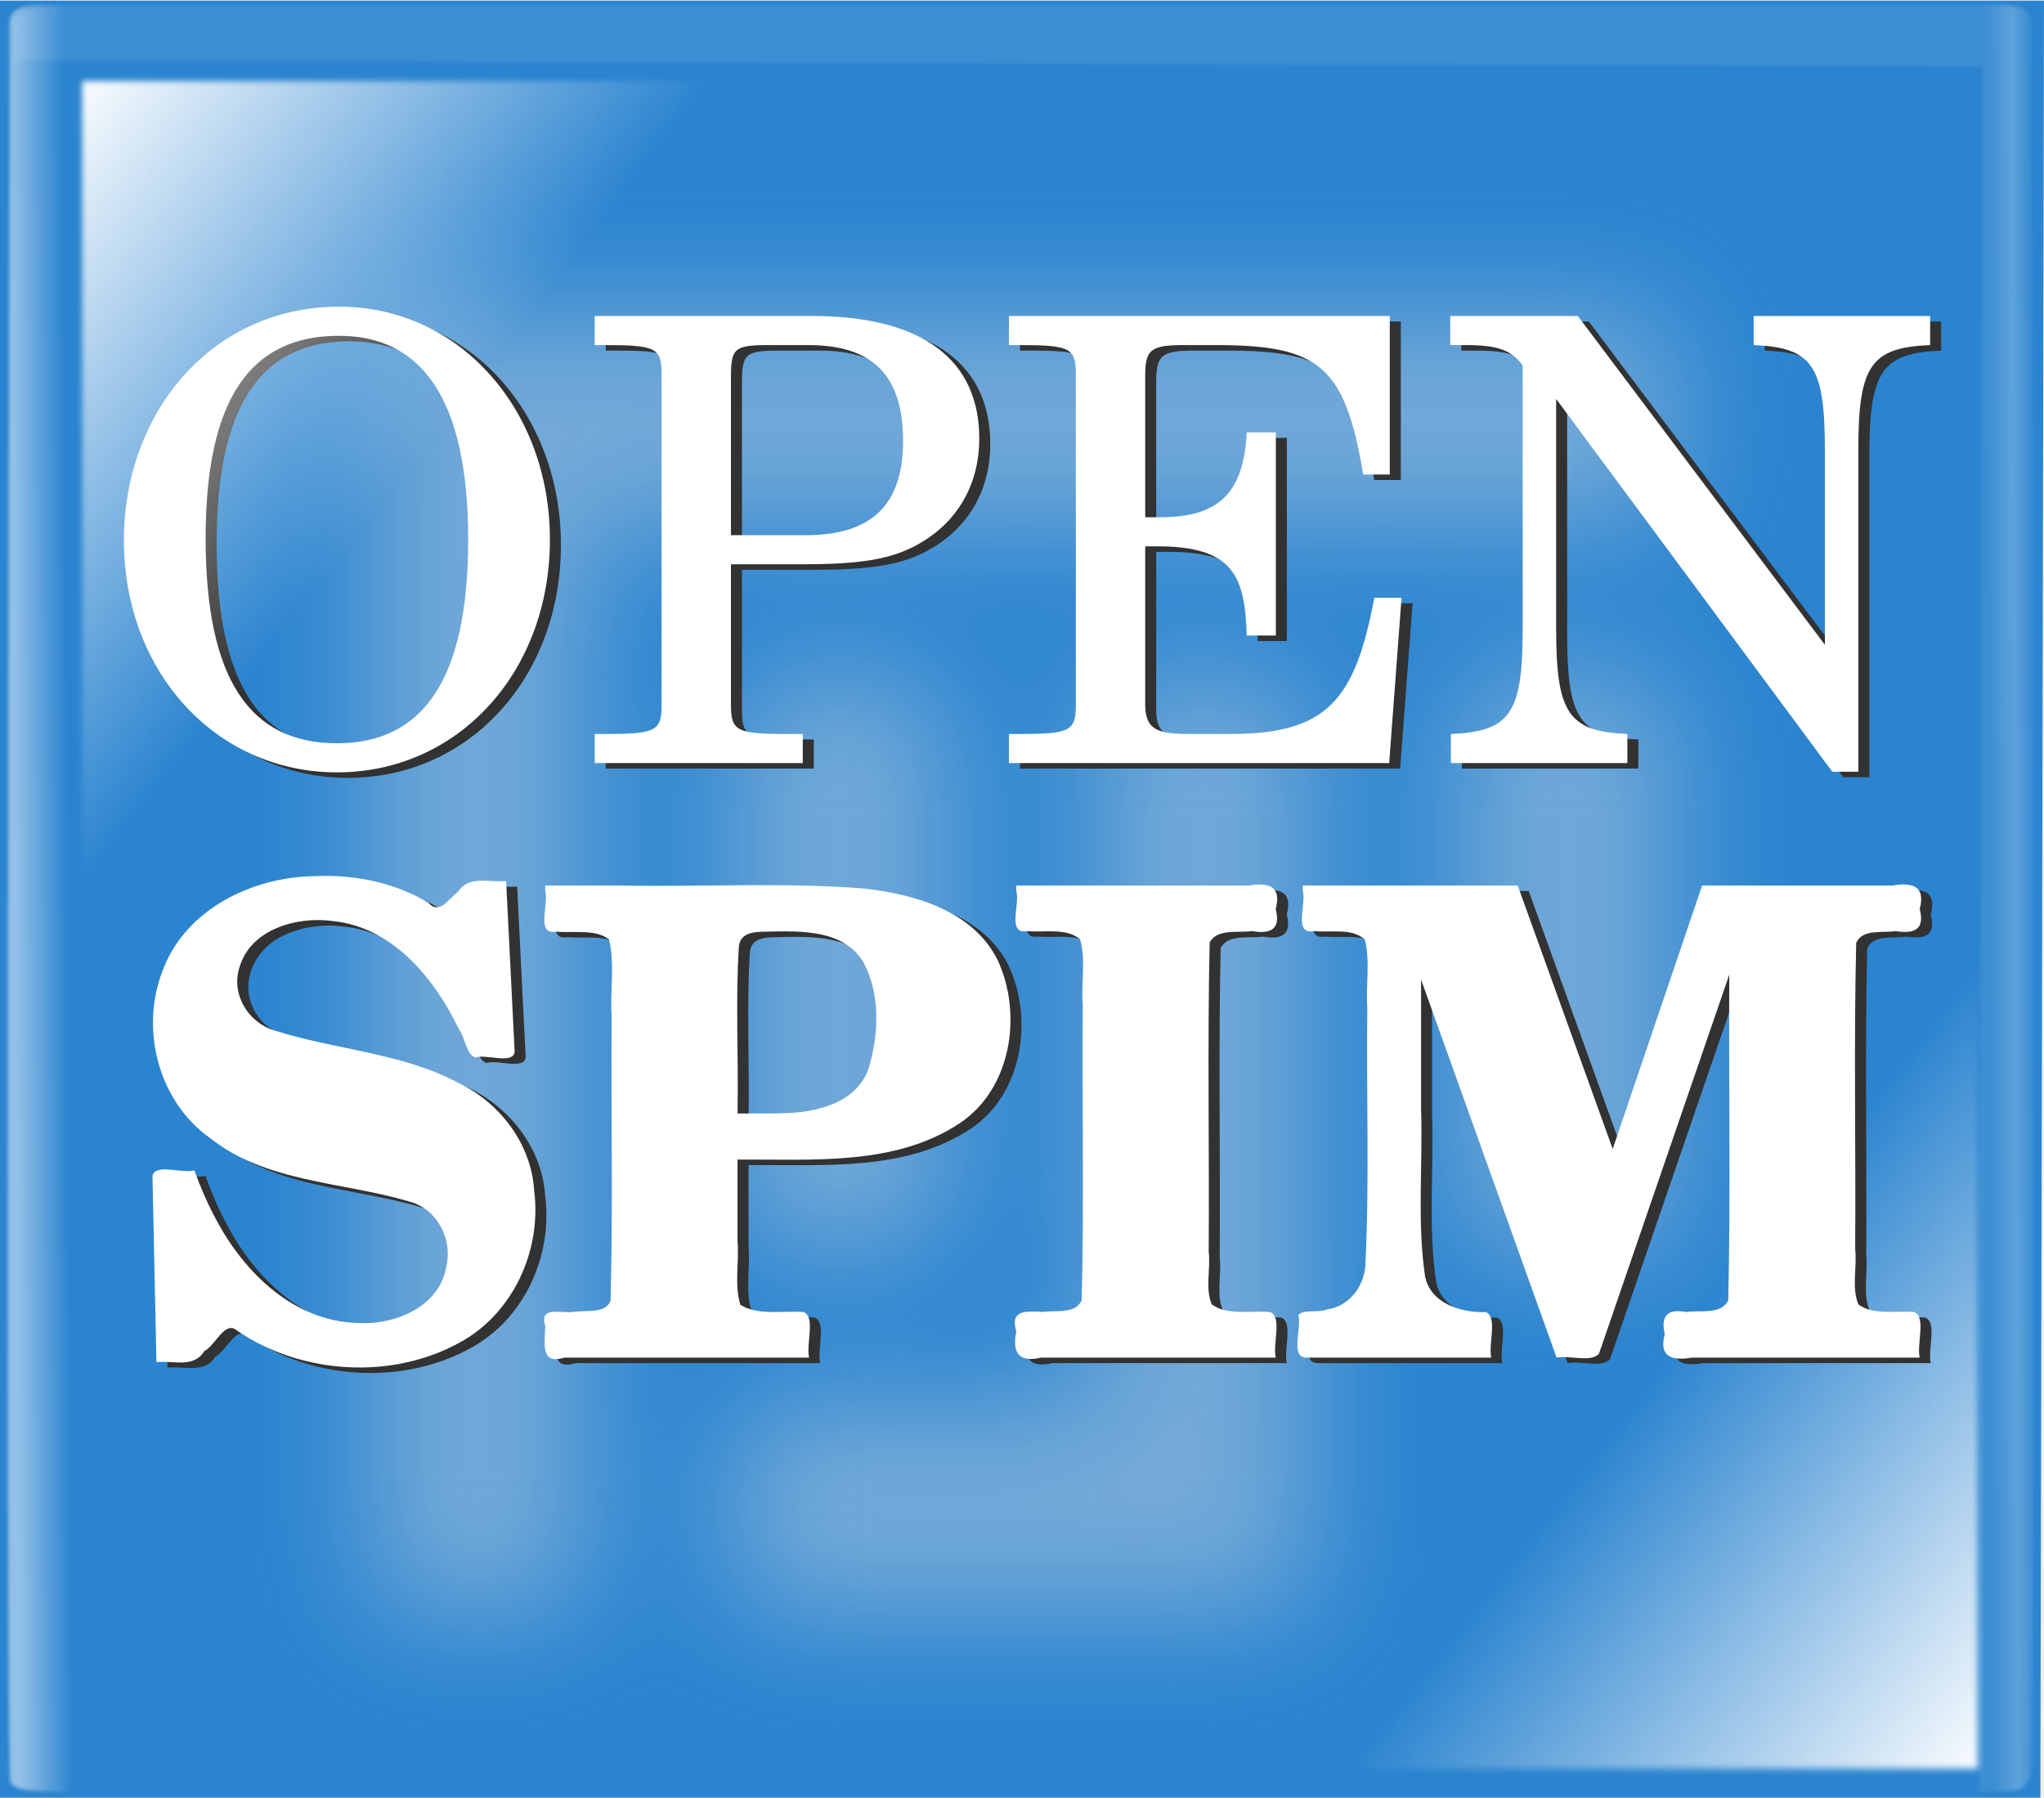
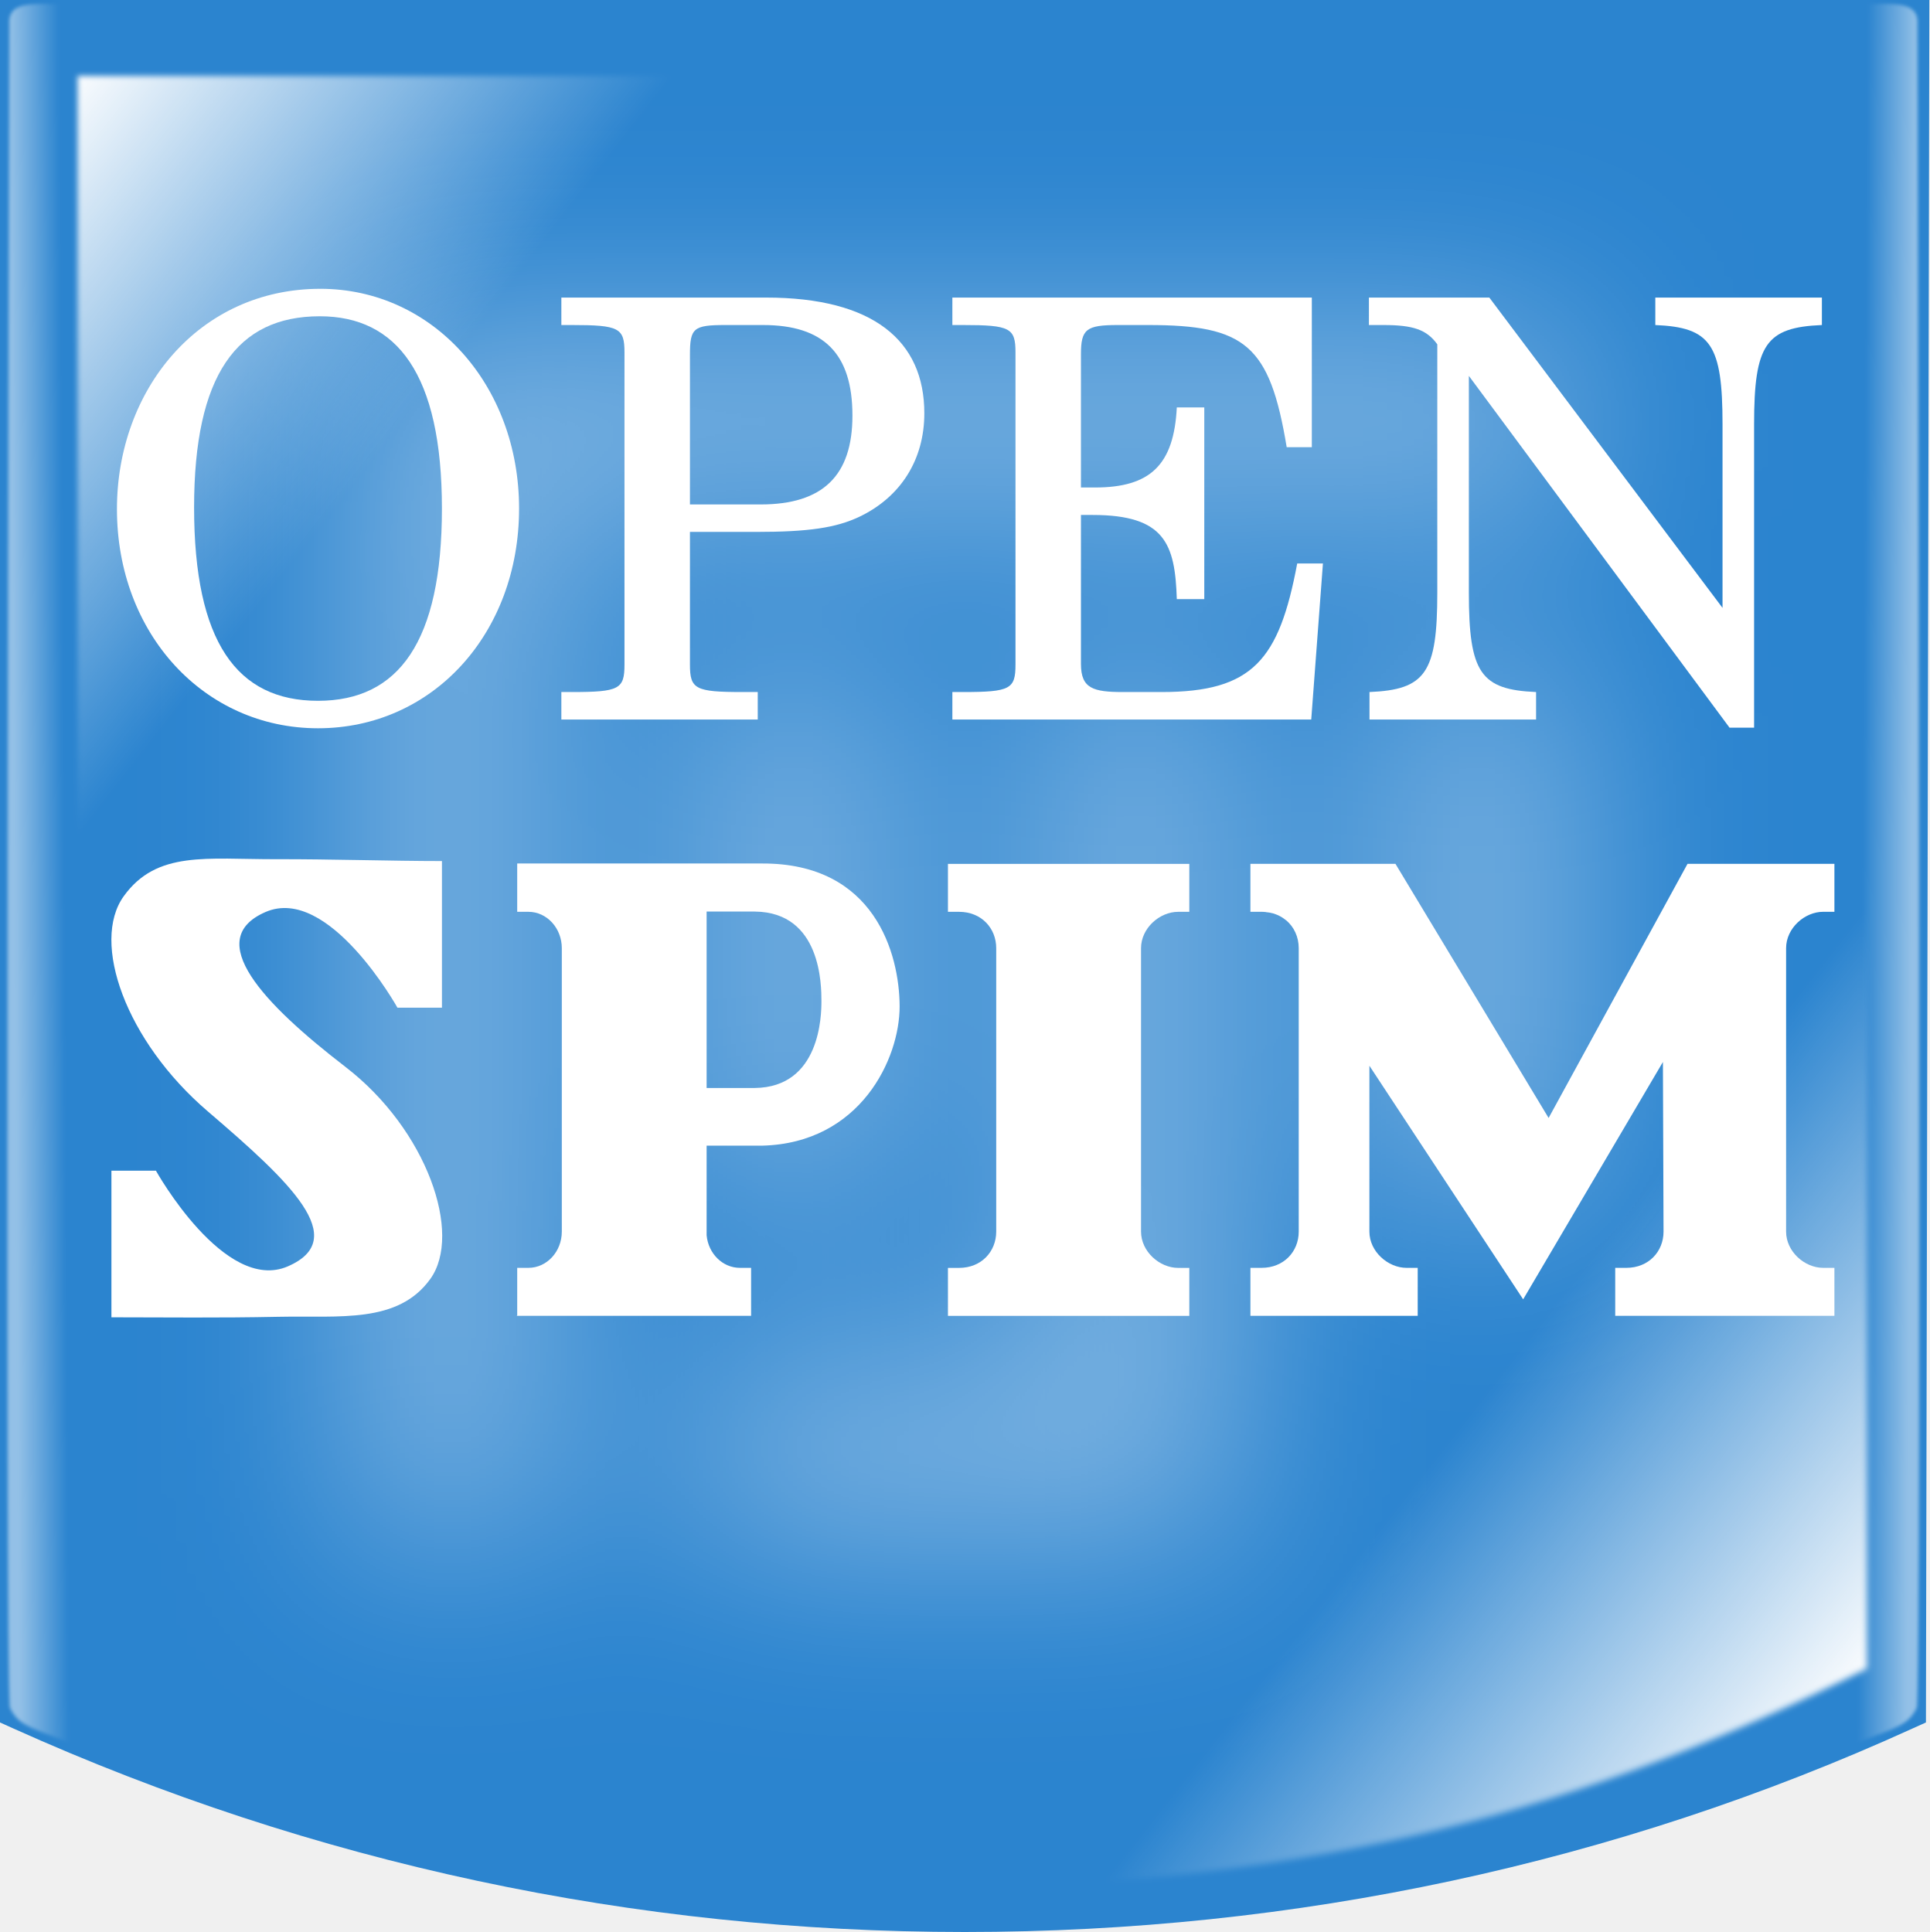
- <svg xmlns="http://www.w3.org/2000/svg" xmlns:xlink="http://www.w3.org/1999/xlink" version="1.0" width="742.323" height="652.828" id="svg1906">
+ <svg xmlns="http://www.w3.org/2000/svg" xmlns:xlink="http://www.w3.org/1999/xlink" version="1.0" width="742.323" height="743.464" id="svg1906">
  <defs id="defs1908">
-     <linearGradient id="linearGradient3796">
-       <stop id="stop3798" offset="0" style="stop-color:#ffffff;stop-opacity:0.085;" />
-       <stop style="stop-color:#ffffff;stop-opacity:0.247;" offset="0.5" id="stop3802" />
-       <stop id="stop3800" offset="1" style="stop-color:#ffffff;stop-opacity:0;" />
-     </linearGradient>
    <linearGradient id="linearGradient5821">
      <stop style="stop-color:#ffffff;stop-opacity:1;" offset="0" id="stop5823" />
      <stop style="stop-color:#ffffff;stop-opacity:0;" offset="1" id="stop5825" />
    </linearGradient>
+     <filter id="filter5254" x="-0.195" width="1.391" y="-0.195" height="1.391" color-interpolation-filters="sRGB">
+       <feGaussianBlur stdDeviation="15.319" id="feGaussianBlur5256" />
+     </filter>
    <linearGradient xlink:href="#linearGradient11531" id="linearGradient5727" gradientUnits="userSpaceOnUse" gradientTransform="matrix(0.2,0,0,0.2,91.58114,-74.1551)" x1="137.285" y1="451.623" x2="155.165" y2="451.623" />
    <linearGradient id="linearGradient11531">
      <stop style="stop-color:#ffffff;stop-opacity:0.492;" offset="0" id="stop11533" />
      <stop style="stop-color:#ffffff;stop-opacity:0;" offset="1" id="stop11535" />
    </linearGradient>
-     <linearGradient xlink:href="#linearGradient5821" id="linearGradient5827" x1="79.653" y1="86.69" x2="225.924" y2="201.101" gradientUnits="userSpaceOnUse" gradientTransform="translate(-65.72221,-44.93415)" />
-     <linearGradient xlink:href="#linearGradient11531" id="linearGradient5829" gradientUnits="userSpaceOnUse" gradientTransform="matrix(2.634917,0,0,1.995707,-327.0371,-776.968)" x1="125.801" y1="452.469" x2="133.012" y2="452.437" />
+     <linearGradient xlink:href="#linearGradient5821" id="linearGradient5827" x1="79.653" y1="86.69" x2="225.924" y2="201.101" gradientUnits="userSpaceOnUse" gradientTransform="translate(-65.72221,-45.17171)" />
+     <linearGradient xlink:href="#linearGradient11531" id="linearGradient5829" gradientUnits="userSpaceOnUse" gradientTransform="matrix(2.634917,0,0,1.995707,-327.0371,-777.2056)" x1="125.801" y1="452.469" x2="133.012" y2="452.437" />
    <linearGradient xlink:href="#linearGradient5821" id="linearGradient5833" gradientUnits="userSpaceOnUse" gradientTransform="translate(-813.9065,-716.468)" x1="79.653" y1="86.69" x2="225.924" y2="201.101" />
-     <linearGradient xlink:href="#linearGradient3796" id="linearGradient5838" gradientUnits="userSpaceOnUse" gradientTransform="matrix(-2.634917,0,0,1.995707,1068.329,-776.968)" x1="131.35" y1="451.42" x2="124.643" y2="451.4" />
-     <filter id="filter5867" color-interpolation-filters="sRGB">
+     <linearGradient xlink:href="#linearGradient11531" id="linearGradient5838" gradientUnits="userSpaceOnUse" gradientTransform="matrix(-2.634917,0,0,1.995707,1068.329,-777.2056)" x1="125.801" y1="452.469" x2="133.012" y2="452.437" />
+     <filter id="filter5867">
      <feGaussianBlur stdDeviation="1.048" id="feGaussianBlur5869" />
    </filter>
-     <filter id="filter5875" color-interpolation-filters="sRGB">
+     <filter id="filter5875">
      <feGaussianBlur stdDeviation="1.222" id="feGaussianBlur5877" />
    </filter>
-     <filter id="filter5887" color-interpolation-filters="sRGB">
+     <filter id="filter5887">
      <feGaussianBlur stdDeviation="0.699" id="feGaussianBlur5889" />
    </filter>
-     <filter id="filter5895" color-interpolation-filters="sRGB">
+     <filter id="filter5895">
      <feGaussianBlur stdDeviation="0.699" id="feGaussianBlur5897" />
    </filter>
-     <filter id="filter3895" x="-0.12" width="1.24" y="-0.12" height="1.24" color-interpolation-filters="sRGB">
-       <feGaussianBlur stdDeviation="9.411" id="feGaussianBlur3897" />
-     </filter>
  </defs>
-   <g transform="matrix(2.887824,0,0,2.887824,-67.59602,-68.1289)" style="font-size:40px;font-style:normal;font-weight:normal;fill:#ffffff;fill-opacity:1;stroke:none;font-family:Bitstream Vera Sans" id="flowRoot4516">
+   <g transform="matrix(2.887824,0,0,2.887824,-67.59602,-68.36646)" style="font-size:40px;font-style:normal;font-weight:normal;fill:#ffffff;fill-opacity:1;stroke:none;font-family:Bitstream Vera Sans" id="flowRoot4516">
    <path d="m 46.992,138.995 0,-12.445 4.465,0 c 0.68,3.938 2.285,6.879 4.816,8.824 2.531,1.945 6.035,2.918 10.512,2.918 3.633,1e-5 6.398,-0.691 8.297,-2.074 1.898,-1.383 2.848,-3.41 2.848,-6.082 -3.6e-5,-2.109 -0.645,-3.75 -1.934,-4.922 -1.289,-1.172 -3.949,-2.262 -7.98,-3.27 l -7.875,-1.934 c -5.133,-1.312 -8.742,-3.129 -10.828,-5.449 -2.086,-2.344 -3.129,-5.672 -3.129,-9.984 -5e-6,-5.203 1.723,-9.246 5.168,-12.129 3.469,-2.906 8.32,-4.359 14.555,-4.359 3.07,5.4e-5 6.258,0.258 9.562,0.773 3.328,0.516 6.773,1.289 10.336,2.32 l 0,11.602 -4.465,0 C 80.66,99.175 79.172,96.538 76.875,94.874 c -2.297,-1.687 -5.566,-2.531 -9.809,-2.531 -3.469,4.9e-5 -6.094,0.609 -7.875,1.828 -1.758,1.195 -2.637,2.988 -2.637,5.379 -1.5e-5,2.18 0.609,3.844 1.828,4.992 1.219,1.125 4.207,2.297 8.965,3.516 l 7.875,1.934 c 4.875,1.219 8.402,3.117 10.582,5.695 2.203,2.578 3.305,6.129 3.305,10.652 -4.8e-5,5.297 -1.828,9.328 -5.484,12.094 -3.656,2.742 -9.035,4.113 -16.137,4.113 -3.422,0 -6.82,-0.293 -10.195,-0.879 -3.375,-0.586 -6.809,-1.477 -10.301,-2.672" style="font-size:72px;font-variant:normal;font-weight:bold;font-stretch:normal;fill:#ffffff;fill-opacity:1;font-family:Serif;-inkscape-font-specification:Serif Bold" id="path4525" />
    <path d="m 96.844,141.526 0,-4.254 6.715,0 0,-43.98 -6.715,0 0,-4.254 29.883,0 c 5.836,5.3e-5 10.477,1.395 13.922,4.184 3.445,2.766 5.168,6.481 5.168,11.145 -6e-5,4.688 -1.734,8.438 -5.203,11.25 -3.445,2.789 -8.074,4.184 -13.887,4.184 l -9.633,0 0,17.473 8.473,0 0,4.254 -28.723,0 m 20.25,-25.98 3.938,0 c 3.047,3e-5 5.473,-1.008 7.277,-3.023 1.828,-2.039 2.742,-4.758 2.742,-8.156 -4e-5,-3.375 -0.902,-6.059 -2.707,-8.051 -1.805,-2.016 -4.242,-3.023 -7.312,-3.023 l -3.938,0 0,22.254" style="font-size:72px;font-variant:normal;font-weight:bold;font-stretch:normal;fill:#ffffff;fill-opacity:1;font-family:Serif;-inkscape-font-specification:Serif Bold" id="path4527" />
    <path d="m 150.984,141.526 0,-4.254 6.715,0 0,-43.98 -6.715,0 0,-4.254 27,0 0,4.254 -6.75,0 0,43.98 6.75,0 0,4.254 -27,0" style="font-size:72px;font-variant:normal;font-weight:bold;font-stretch:normal;fill:#ffffff;fill-opacity:1;font-family:Serif;-inkscape-font-specification:Serif Bold" id="path4529" />
    <path d="m 184.383,141.526 0,-4.254 6.68,0 0,-43.98 -6.68,0 0,-4.254 21.656,0 14.977,33.68 15.047,-33.68 21.621,0 0,4.254 -6.715,0 0,43.98 6.715,0 0,4.254 -27,0 0,-4.254 6.68,0 0,-40.043 -16.277,36.598 -8.895,0 -16.207,-36.598 0,40.043 6.68,0 0,4.254 -18.281,0" style="font-size:72px;font-variant:normal;font-weight:bold;font-stretch:normal;fill:#ffffff;fill-opacity:1;font-family:Serif;-inkscape-font-specification:Serif Bold" id="path4531" />
  </g>
-   <path id="path52" style="fill:#2b84cf;fill-opacity:1;fill-rule:evenodd;stroke:none" d="M 738.388,0.238 0,0.238 0,652.828 l 741.011,0 1.312,-652.591 -3.935,0" />
-   <path id="path5236" d="m 189.359,775.466 0,188.211 26.887,0 0,-161.324 161.324,0 0,-26.887 -161.324,0 -26.887,0 z m 53.775,53.775 0,80.662 26.887,0 0,-80.662 -26.887,0 z m 53.775,0 0,107.549 -53.775,0 0,26.887 53.775,0 26.887,0 0,-134.437 -26.887,0 z m 53.775,0 0,80.662 26.887,0 0,-80.662 -26.887,0 z" style="fill:#e3e3e3;fill-opacity:0.393;fill-rule:nonzero;stroke:#ffffff;stroke-width:1.062;stroke-linecap:butt;stroke-linejoin:miter;stroke-miterlimit:4;stroke-opacity:1;stroke-dasharray:none;stroke-dashoffset:0;marker:none;visibility:visible;display:inline;overflow:visible;filter:url(#filter3895);enable-background:accumulate" transform="matrix(2.450096,0,0,2.450096,-323.3538,-1780.829)" />
-   <g id="g3814" style="font-size:144px;font-style:normal;font-variant:normal;font-weight:bold;font-stretch:normal;text-align:center;line-height:125%;letter-spacing:0px;word-spacing:0px;text-anchor:middle;fill:#323232;fill-opacity:1;stroke:none;font-family:Bitstream Charter;-inkscape-font-specification:Bitstream Charter Bold" transform="matrix(1.561703,0,0,1.561703,-205.5076,61.62507)">
-     <path id="path3816" style="font-weight:normal;writing-mode:lr-tb;fill:#323232;fill-opacity:1;font-family:TeXGyreSchola;-inkscape-font-specification:TeXGyreSchola" d="m 262.036,87.28 c 0,-30.528 -21.312,-54.144 -48.96,-54.144 -29.952,0 -50.112,24.912 -50.112,54.288 0,30.672 21.456,54 49.536,54 28.224,0 49.536,-23.328 49.536,-54.144 m -19.008,0 c 0,32.832 -10.656,47.376 -30.528,47.376 -20.016,0 -30.528,-14.544 -30.528,-47.664 0,-32.544 10.512,-47.088 30.96,-47.088 19.008,0 30.096,14.256 30.096,47.376" />
-     <path id="path3818" style="font-weight:normal;writing-mode:lr-tb;fill:#323232;fill-opacity:1;font-family:TeXGyreSchola;-inkscape-font-specification:TeXGyreSchola" d="m 361.878,63.808 c 0,-17.856 -12.528,-28.512 -39.024,-28.512 l -50.4,0 0,6.768 2.592,0 c 11.664,0 12.96,0.72 12.96,6.768 l 0,76.896 c 0,6.048 -1.296,6.768 -12.96,6.768 l -2.592,0 0,6.768 48.384,0 0,-6.768 -3.744,0 c -11.664,0 -12.96,-0.72 -12.96,-6.768 l 0,-32.688 16.272,0 c 12.96,0 19.728,-1.008 25.488,-3.744 10.224,-4.896 15.984,-14.112 15.984,-25.488 m -17.712,0.576 c 0,14.832 -7.344,21.888 -22.608,21.888 l -17.424,0 0,-36.864 c 0,-6.624 0.864,-7.344 8.784,-7.344 l 9.216,0 c 14.976,0 22.032,7.056 22.032,22.32" />
-     <path id="path3820" style="font-weight:normal;writing-mode:lr-tb;fill:#323232;fill-opacity:1;font-family:TeXGyreSchola;-inkscape-font-specification:TeXGyreSchola" d="m 460.081,100.816 -6.336,0 c -4.464,23.76 -10.944,31.68 -33.408,31.68 l -9.504,0 c -7.344,0 -10.368,-0.864 -10.368,-6.912 l 0,-36.72 2.88,0 c 17.856,0 20.304,7.2 20.736,20.736 l 6.768,0 0,-47.232 -6.768,0 c -0.72,14.112 -6.48,19.728 -20.16,19.728 l -3.456,0 0,-32.832 c 0,-6.192 1.296,-7.2 9.072,-7.2 l 7.488,0 c 23.904,0 29.952,4.896 34.128,30.096 l 6.192,0 0,-36.864 -88.56,0 0,6.768 2.592,0 c 11.664,0 12.96,0.72 12.96,6.768 l 0,76.896 c 0,6.048 -1.296,6.768 -12.96,6.768 l -2.592,0 0,6.768 88.416,0 2.88,-38.448" />
-     <path id="path3822" style="font-weight:normal;writing-mode:lr-tb;fill:#323232;fill-opacity:1;font-family:TeXGyreSchola;-inkscape-font-specification:TeXGyreSchola" d="m 583.008,42.064 0,-6.768 -41.04,0 0,6.768 c 13.68,0.576 16.56,4.752 16.56,24.48 l 0,45.216 -57.456,-76.464 -29.664,0 0,6.768 3.6,0 c 7.344,0 10.656,1.152 13.248,4.752 l 0,61.2 c 0,19.728 -2.88,23.904 -16.704,24.48 l 0,6.768 41.04,0 0,-6.768 c -13.68,-0.576 -16.56,-4.752 -16.56,-24.48 l 0,-53.424 64.224,86.688 6.048,0 0,-74.736 c 0,-19.728 2.88,-23.904 16.704,-24.48" />
+   <path id="path52" style="fill:#2b84cf;fill-opacity:1;fill-rule:evenodd;stroke:none" d="M 738.388,0 0,0 l 0,662.831 5.246,2.361 c 115.414,51.936 238.697,78.272 365.915,78.272 127.218,0 250.501,-26.335 364.604,-78.272 l 5.246,-2.361 L 742.323,0 738.388,0" />
+   <path id="path5236" d="m 189.359,775.466 0,188.211 26.887,0 0,-161.324 161.324,0 0,-26.887 -161.324,0 -26.887,0 z m 53.775,53.775 0,80.662 26.887,0 0,-80.662 -26.887,0 z m 53.775,0 0,107.549 -53.775,0 0,26.887 53.775,0 26.887,0 0,-134.437 -26.887,0 z m 53.775,0 0,80.662 26.887,0 0,-80.662 -26.887,0 z" style="fill:#ffffff;fill-opacity:0.393;fill-rule:nonzero;stroke:#ffffff;stroke-width:1.062;stroke-linecap:butt;stroke-linejoin:miter;stroke-miterlimit:4;stroke-opacity:1;stroke-dasharray:none;stroke-dashoffset:0;marker:none;visibility:visible;display:inline;overflow:visible;filter:url(#filter5254);enable-background:accumulate" transform="matrix(2.450096,0,0,2.450096,-323.3538,-1771.066)" />
+   <g transform="matrix(1.561703,0,0,1.561703,-209.5076,59.3875)" style="font-size:144px;font-style:normal;font-variant:normal;font-weight:bold;font-stretch:normal;text-align:center;line-height:125%;letter-spacing:0px;word-spacing:0px;text-anchor:middle;fill:#ffffff;fill-opacity:1;stroke:none;font-family:Bitstream Charter;-inkscape-font-specification:Bitstream Charter Bold" id="flowRoot3010">
+     <path d="m 262.036,87.28 c 0,-30.528 -21.312,-54.144 -48.96,-54.144 -29.952,0 -50.112,24.912 -50.112,54.288 0,30.672 21.456,54 49.536,54 28.224,0 49.536,-23.328 49.536,-54.144 m -19.008,0 c 0,32.832 -10.656,47.376 -30.528,47.376 -20.016,0 -30.528,-14.544 -30.528,-47.664 0,-32.544 10.512,-47.088 30.96,-47.088 19.008,0 30.096,14.256 30.096,47.376" style="font-weight:normal;writing-mode:lr-tb;font-family:TeXGyreSchola;-inkscape-font-specification:TeXGyreSchola;fill:#ffffff;fill-opacity:1" id="path5900" />
+     <path d="m 361.878,63.808 c 0,-17.856 -12.528,-28.512 -39.024,-28.512 l -50.4,0 0,6.768 2.592,0 c 11.664,0 12.96,0.72 12.96,6.768 l 0,76.896 c 0,6.048 -1.296,6.768 -12.96,6.768 l -2.592,0 0,6.768 48.384,0 0,-6.768 -3.744,0 c -11.664,0 -12.96,-0.72 -12.96,-6.768 l 0,-32.688 16.272,0 c 12.96,0 19.728,-1.008 25.488,-3.744 10.224,-4.896 15.984,-14.112 15.984,-25.488 m -17.712,0.576 c 0,14.832 -7.344,21.888 -22.608,21.888 l -17.424,0 0,-36.864 c 0,-6.624 0.864,-7.344 8.784,-7.344 l 9.216,0 c 14.976,0 22.032,7.056 22.032,22.32" style="font-weight:normal;writing-mode:lr-tb;font-family:TeXGyreSchola;-inkscape-font-specification:TeXGyreSchola;fill:#ffffff;fill-opacity:1" id="path5902" />
+     <path d="m 460.081,100.816 -6.336,0 c -4.464,23.76 -10.944,31.68 -33.408,31.68 l -9.504,0 c -7.344,0 -10.368,-0.864 -10.368,-6.912 l 0,-36.72 2.88,0 c 17.856,0 20.304,7.2 20.736,20.736 l 6.768,0 0,-47.232 -6.768,0 c -0.72,14.112 -6.48,19.728 -20.16,19.728 l -3.456,0 0,-32.832 c 0,-6.192 1.296,-7.2 9.072,-7.2 l 7.488,0 c 23.904,0 29.952,4.896 34.128,30.096 l 6.192,0 0,-36.864 -88.56,0 0,6.768 2.592,0 c 11.664,0 12.96,0.72 12.96,6.768 l 0,76.896 c 0,6.048 -1.296,6.768 -12.96,6.768 l -2.592,0 0,6.768 88.416,0 2.88,-38.448" style="font-weight:normal;writing-mode:lr-tb;font-family:TeXGyreSchola;-inkscape-font-specification:TeXGyreSchola;fill:#ffffff;fill-opacity:1" id="path5904" />
+     <path d="m 583.008,42.064 0,-6.768 -41.04,0 0,6.768 c 13.68,0.576 16.56,4.752 16.56,24.48 l 0,45.216 -57.456,-76.464 -29.664,0 0,6.768 3.6,0 c 7.344,0 10.656,1.152 13.248,4.752 l 0,61.2 c 0,19.728 -2.88,23.904 -16.704,24.48 l 0,6.768 41.04,0 0,-6.768 c -13.68,-0.576 -16.56,-4.752 -16.56,-24.48 l 0,-53.424 64.224,86.688 6.048,0 0,-74.736 c 0,-19.728 2.88,-23.904 16.704,-24.48" style="font-weight:normal;writing-mode:lr-tb;font-family:TeXGyreSchola;-inkscape-font-specification:TeXGyreSchola;fill:#ffffff;fill-opacity:1" id="path5906" />
  </g>
-   <g transform="matrix(1.561703,0,0,1.561703,-209.5076,59.62507)" style="font-size:144px;font-style:normal;font-variant:normal;font-weight:bold;font-stretch:normal;text-align:center;line-height:125%;letter-spacing:0px;word-spacing:0px;text-anchor:middle;fill:#ffffff;fill-opacity:1;stroke:none;font-family:Bitstream Charter;-inkscape-font-specification:Bitstream Charter Bold" id="flowRoot3010">
-     <path d="m 262.036,87.28 c 0,-30.528 -21.312,-54.144 -48.96,-54.144 -29.952,0 -50.112,24.912 -50.112,54.288 0,30.672 21.456,54 49.536,54 28.224,0 49.536,-23.328 49.536,-54.144 m -19.008,0 c 0,32.832 -10.656,47.376 -30.528,47.376 -20.016,0 -30.528,-14.544 -30.528,-47.664 0,-32.544 10.512,-47.088 30.96,-47.088 19.008,0 30.096,14.256 30.096,47.376" style="font-weight:normal;writing-mode:lr-tb;fill:#ffffff;fill-opacity:1;font-family:TeXGyreSchola;-inkscape-font-specification:TeXGyreSchola" id="path5900" />
-     <path d="m 361.878,63.808 c 0,-17.856 -12.528,-28.512 -39.024,-28.512 l -50.4,0 0,6.768 2.592,0 c 11.664,0 12.96,0.72 12.96,6.768 l 0,76.896 c 0,6.048 -1.296,6.768 -12.96,6.768 l -2.592,0 0,6.768 48.384,0 0,-6.768 -3.744,0 c -11.664,0 -12.96,-0.72 -12.96,-6.768 l 0,-32.688 16.272,0 c 12.96,0 19.728,-1.008 25.488,-3.744 10.224,-4.896 15.984,-14.112 15.984,-25.488 m -17.712,0.576 c 0,14.832 -7.344,21.888 -22.608,21.888 l -17.424,0 0,-36.864 c 0,-6.624 0.864,-7.344 8.784,-7.344 l 9.216,0 c 14.976,0 22.032,7.056 22.032,22.32" style="font-weight:normal;writing-mode:lr-tb;fill:#ffffff;fill-opacity:1;font-family:TeXGyreSchola;-inkscape-font-specification:TeXGyreSchola" id="path5902" />
-     <path d="m 460.081,100.816 -6.336,0 c -4.464,23.76 -10.944,31.68 -33.408,31.68 l -9.504,0 c -7.344,0 -10.368,-0.864 -10.368,-6.912 l 0,-36.72 2.88,0 c 17.856,0 20.304,7.2 20.736,20.736 l 6.768,0 0,-47.232 -6.768,0 c -0.72,14.112 -6.48,19.728 -20.16,19.728 l -3.456,0 0,-32.832 c 0,-6.192 1.296,-7.2 9.072,-7.2 l 7.488,0 c 23.904,0 29.952,4.896 34.128,30.096 l 6.192,0 0,-36.864 -88.56,0 0,6.768 2.592,0 c 11.664,0 12.96,0.72 12.96,6.768 l 0,76.896 c 0,6.048 -1.296,6.768 -12.96,6.768 l -2.592,0 0,6.768 88.416,0 2.88,-38.448" style="font-weight:normal;writing-mode:lr-tb;fill:#ffffff;fill-opacity:1;font-family:TeXGyreSchola;-inkscape-font-specification:TeXGyreSchola" id="path5904" />
-     <path d="m 583.008,42.064 0,-6.768 -41.04,0 0,6.768 c 13.68,0.576 16.56,4.752 16.56,24.48 l 0,45.216 -57.456,-76.464 -29.664,0 0,6.768 3.6,0 c 7.344,0 10.656,1.152 13.248,4.752 l 0,61.2 c 0,19.728 -2.88,23.904 -16.704,24.48 l 0,6.768 41.04,0 0,-6.768 c -13.68,-0.576 -16.56,-4.752 -16.56,-24.48 l 0,-53.424 64.224,86.688 6.048,0 0,-74.736 c 0,-19.728 2.88,-23.904 16.704,-24.48" style="font-weight:normal;writing-mode:lr-tb;fill:#ffffff;fill-opacity:1;font-family:TeXGyreSchola;-inkscape-font-specification:TeXGyreSchola" id="path5906" />
+   <path id="path11529" d="M 3.563,9.397 C 3.508,30.28 1.801,648.296 3.811,657.213 c 3.104,5.919 5.692,7.033 22.6,13.225 L 25.379,23.871 732.457,21.639 731.819,8.649 C 731.342,-1.059 705.556,1.85 698.929,1.847 L 20.547,1.544 C 10.278,1.345 3.08,1.403 3.563,9.397 z" style="fill:url(#linearGradient5829);fill-opacity:1;stroke:none;filter:url(#filter5895)" />
+   <g id="g2840" transform="matrix(1.089328,0,0,1.089328,-34.40259,-36.53928)">
+     <path d="m 451.646,498.386 0,-16.945 -3.935,0 c -6.558,0 -13.115,-5.771 -13.115,-12.827 l 0,-100.122 c 0,-7.069 6.558,-12.84 13.115,-12.84 l 3.935,0 0,-16.932 -85.249,0 0,16.932 3.935,0 c 7.869,0 13.115,5.771 13.115,12.84 l 0,100.122 c 0,7.056 -5.246,12.827 -13.115,12.827 l -3.935,0 0,16.945 85.249,0" style="fill:#ffffff;fill-rule:evenodd;stroke:none" id="path56" />
+     <path id="path2827" d="m 214.26,338.583 0,17.063 3.928,0 c 6.558,0 11.825,5.779 11.825,12.848 l 0,100.126 c 0,7.056 -5.268,12.807 -11.825,12.807 l -3.928,0 0,16.776 -0.205,0.164 0.205,0 82.613,0 0,-16.94 -3.928,0 c -6.148,0 -11.182,-5.052 -11.784,-11.498 l 0,-31.671 19.64,0 c 34.707,-0.887 48.596,-30.778 48.529,-49.265 -0.067,-18.488 -8.803,-50.554 -48.529,-50.411 l -86.541,0 z m 66.901,16.981 17.022,0 c 23.608,0.22 23.506,26.394 23.528,31.548 0.022,5.154 -0.417,30.514 -23.528,30.77 l -17.022,0 0,-62.318 z" style="fill:#ffffff;fill-rule:evenodd;stroke:none" />
+     <path id="path60" d="m 129.246,337.066 c -24.666,0.062 -42.31,-3.144 -53.967,13.081 -11.657,16.225 0.677,51.157 29.744,76.038 29.066,24.881 50.581,45.005 28.233,54.707 -22.348,9.703 -46.606,-33.798 -46.606,-33.798 l -15.713,0 0,51.802 c 20.329,0 37.34,0.26 59.003,-0.183 21.663,-0.442 42.223,2.515 53.641,-13.389 11.418,-15.904 -1.147,-52.694 -29.99,-74.893 -28.843,-22.199 -50.581,-45.005 -28.233,-54.707 22.348,-9.703 46.606,33.798 46.606,33.798 l 15.713,0 0,-51.802 c -17.788,0 -39.246,-0.703 -58.431,-0.655 z" style="fill:#ffffff;fill-rule:evenodd;stroke:none" />
+     <path id="path2859" d="m 473.23,338.705 0,16.94 3.928,0 c 0.492,0 0.961,0.038 1.432,0.082 0.013,0.001 0.028,-9.9e-4 0.041,0 0.043,0.004 0.08,0.037 0.123,0.041 0.894,0.091 1.727,0.211 2.537,0.45 0.425,0.126 0.827,0.287 1.228,0.45 0.012,0.005 0.029,-0.005 0.041,0 1.187,0.488 2.248,1.144 3.192,1.923 0.008,0.007 0.033,-0.007 0.041,0 2.844,2.361 4.501,5.937 4.501,9.902 l 0,100.126 c 0,7.056 -5.266,12.807 -13.135,12.807 l -3.928,0 0,16.94 59.086,0 0,-16.94 -3.928,0 c -6.558,0 -13.135,-5.751 -13.135,-12.807 l 0,-58.595 54.308,82.521 49.362,-83.841 0.22,59.914 c 0,7.056 -5.266,12.807 -13.135,12.807 l -3.928,0 0,16.94 77.417,0 0,-16.94 -3.969,0 c -6.558,0 -13.094,-5.751 -13.094,-12.807 l 0,-100.126 c 0,-7.069 6.536,-12.848 13.094,-12.848 l 3.969,0 0,-16.94 -51.884,0 -49.061,89.774 -54.094,-89.774 -51.229,0 2.6e-4,7e-5 z" style="fill:#ffffff;fill-rule:evenodd;stroke:none" />
  </g>
-   <path id="path11529" d="M 3.563,9.634 C 3.508,30.517 1.801,638.533 3.811,647.45 c 2.592,2.847 7.228,3.177 22.6,3.225 L 25.379,24.109 732.457,21.876 731.819,8.887 C 731.342,-0.822 705.556,2.088 698.929,2.085 L 20.547,1.781 C 10.278,1.583 3.08,1.64 3.563,9.634 z" style="fill:url(#linearGradient5829);fill-opacity:1;stroke:none;filter:url(#filter5895)" />
-   <rect style="fill:url(#linearGradient5827);fill-opacity:1;stroke:none;filter:url(#filter5867)" id="rect5819" width="304.129" height="534.398" x="29.861" y="29.446" />
-   <path transform="matrix(-1,0,0,-1,0,0.2375633)" style="fill:url(#linearGradient5833);fill-opacity:1;stroke:none;filter:url(#filter5875)" d="m -718.323,-642.088 357.713,-2.3e-4 -53.585,534.398 -304.129,0 z" id="rect5831" />
-   <path style="fill:url(#linearGradient5838);fill-opacity:1;stroke:none;filter:url(#filter5887)" d="m 737.728,9.634 c 0.055,20.883 1.762,626.899 -0.247,635.816 -3.104,5.919 -4.764,4.665 -18.6,5.225 L 719.913,24.109 4.834,21.876 5.473,8.887 C 5.95,-0.822 35.736,2.088 42.363,2.085 L 720.745,1.781 c 10.27,-0.199 17.467,-0.141 16.984,7.853 z" id="path5836" />
-   <g transform="translate(-2,76.23756)" id="g3804" style="font-size:77.293px;font-style:normal;font-variant:normal;font-weight:normal;font-stretch:normal;line-height:125%;letter-spacing:0px;word-spacing:0px;fill:#323232;fill-opacity:1;stroke:none;font-family:Nimbus Roman No9 L;-inkscape-font-specification:Nimbus Roman No9 L">
-     <path id="path3806" d="m 120.281,243.938 c -22.685,0.267 -46.985,12.077 -55.188,34.25 -8.302,21.09 -1.721,47.281 16.91,60.65 20.524,16.443 48.232,16.033 72.371,23.194 10.392,2.559 16.146,13.774 13.688,23.812 -2.433,14.519 -18.851,21.259 -32.188,20.344 -22.923,-0.549 -41.014,-18.036 -51.222,-37.257 -3.217,-5.821 -5.784,-11.935 -8.06,-18.149 -4.452,1.278 -14.164,-2.624 -15.219,2 0.475,22.542 0.981,45.083 1.438,67.625 6.087,-0.636 13.6,2.317 17.402,-4.011 3.963,-1.884 7.394,-11.18 11.74,-7.524 23.338,16.079 56.517,18.174 81.39,4.222 19.115,-10.588 29.419,-33.362 26.656,-54.875 -1.03,-17.237 -12.647,-32.232 -28.01,-39.465 -20.592,-10.758 -44.369,-11.778 -66.146,-18.723 -9.603,-2.749 -16.048,-13.172 -12.875,-22.969 4.065,-13.997 20.974,-18.601 33.969,-16.812 21.653,2.235 36.867,20.805 45.666,39.144 2.375,3.083 2.565,9.168 6.022,10.387 4.134,-1.297 13.764,2.662 14.281,-2.094 -1.031,-20.656 -2.065,-41.312 -3.094,-61.969 -6.05,0.613 -13.407,-2.223 -17.4,3.814 -3.524,2.644 -6.827,8.64 -10.881,4.029 -12.348,-7.381 -26.9,-10.294 -41.25,-9.625 z" style="font-size:231.878px;font-weight:bold;fill:#323232;fill-opacity:1;font-family:TeXGyreSchola;-inkscape-font-specification:TeXGyreSchola Bold" />
-     <path id="path3808" d="m 204,249.344 c 1.454,4.796 -3.587,16.087 4,14.75 6.204,0.565 14.129,-1.051 19.188,2.812 2.172,8.997 0.29,18.802 0.938,28.062 -0.264,34.346 0.52,68.753 -0.375,103.062 -1.629,4.948 -9.068,3.436 -13.312,4.143 -4.583,0.716 -12.729,-2.396 -10.438,5.076 -0.031,6.208 -1.971,14.325 7,11.531 29.615,0 59.229,0 88.844,0 -1.167,-5.01 2.44,-14.794 -2,-16.531 -7.437,-0.608 -16.638,1.39 -22.969,-2.656 -2.286,-7.255 -0.348,-15.599 -1.031,-23.219 0,-9.833 0,-19.667 0,-29.5 27.077,-0.218 57.068,2.456 80.665,-13.195 18.835,-12.477 22.931,-39.619 13.804,-59.267 -8.975,-18.009 -30.339,-23.994 -48.876,-26.007 -29.388,-2.27 -58.927,-0.504 -88.375,-1.062 -9.021,0 -18.042,0 -27.062,0 l 0,1 z m 80.688,14.75 c 12.207,-0.296 27.82,-0.762 34.938,11.188 6.175,11.637 5.514,26.143 1.844,38.406 -4.512,13.159 -19.811,16.239 -32.156,16.375 -5.155,0.122 -10.313,0.037 -15.469,0.062 0.412,-20.223 -0.779,-40.549 0.5,-60.719 0.619,-5.323 6.211,-5.284 10.344,-5.312 z" style="font-size:231.878px;font-weight:bold;fill:#323232;fill-opacity:1;font-family:TeXGyreSchola;-inkscape-font-specification:TeXGyreSchola Bold" />
-     <path id="path3810" d="m 375.094,249.344 c 1.429,4.749 -3.546,15.9 4,14.531 6.219,0.65 14.064,-1.313 19.156,3 2.212,7.542 0.305,16.032 0.969,23.875 -0.266,35.721 0.522,71.501 -0.375,107.188 -2.19,5.174 -9.599,3.568 -14.125,4.25 -5.976,-0.293 -12.03,-0.925 -9.625,7.062 -1.576,7.753 0.899,11.456 9,9.531 28.406,0 56.812,0 85.219,0 -1.167,-5.01 2.44,-14.794 -2,-16.531 -6.866,-0.668 -15.361,1.435 -21.25,-2.812 -2.438,-5.773 -0.346,-12.861 -1.094,-19.062 0.25,-37.426 -0.487,-75.003 0.344,-112.344 2.702,-5.185 10.5,-3.399 15.375,-4.141 6.724,1.145 10.52,-0.567 8.625,-8.015 2.216,-8.393 -2.615,-9.739 -10,-8.531 -28.073,0 -56.146,0 -84.219,0 l 0,1 0,1 z" style="font-size:231.878px;font-weight:bold;fill:#323232;fill-opacity:1;font-family:TeXGyreSchola;-inkscape-font-specification:TeXGyreSchola Bold" />
-     <path id="path3812" d="m 479.125,249.344 c 1.429,4.749 -3.546,15.9 4,14.531 5.987,0.698 13.745,-1.306 18.531,3.094 2.051,7.828 0.289,16.63 0.906,24.781 -0.38,30.712 0.784,61.474 -0.625,92.156 0.061,8.125 -5.48,16.187 -13.938,17.375 -3.281,1.346 -8.714,-0.114 -10.5,2.031 1.425,4.731 -3.19,15.502 3,15.469 22.365,0 44.729,0 67.094,0 -1.151,-5.021 2.394,-14.59 -1.938,-16.531 -8.961,0.323 -20.262,-3.119 -22.125,-13.094 -2.934,-19.992 -0.76,-40.52 -1.438,-60.719 0,-15.646 0,-31.292 0,-46.938 16.406,45.761 32.816,91.52 49.219,137.281 4.786,-0.925 12.209,1.863 15.375,-1.344 15.781,-45.917 31.562,-91.833 47.344,-137.75 -0.264,39.427 0.52,79.003 -0.375,118.344 -2.689,5.31 -10.386,3.428 -15.281,4.187 -6.577,-1.237 -9.365,1.162 -7.782,8.031 -2.216,8.393 2.615,9.739 10,8.531 27.531,0 55.062,0 82.594,0 -1.167,-5.01 2.44,-14.794 -2,-16.531 -6.602,-0.638 -14.581,1.311 -20.25,-2.75 -2.575,-6.064 -0.447,-13.578 -1.188,-20.125 0.266,-37.052 -0.522,-74.253 0.375,-111.219 2.329,-5.189 9.713,-3.492 14.312,-4.25 6.686,1.032 10.719,-0.459 8.75,-8.031 2.216,-8.393 -2.615,-9.739 -10,-8.531 -23.01,0 -46.021,0 -69.031,0 -10.846,31.878 -21.642,63.772 -32.469,95.656 -11.499,-31.886 -23.008,-63.768 -34.5,-95.656 -26.021,0 -52.042,0 -78.062,0 l 0,1 z" style="font-size:231.878px;font-weight:bold;fill:#323232;fill-opacity:1;font-family:TeXGyreSchola;-inkscape-font-specification:TeXGyreSchola Bold" />
-   </g>
-   <g style="font-size:77.293px;font-style:normal;font-variant:normal;font-weight:normal;font-stretch:normal;line-height:125%;letter-spacing:0px;word-spacing:0px;fill:#000000;fill-opacity:1;stroke:none;font-family:Nimbus Roman No9 L;-inkscape-font-specification:Nimbus Roman No9 L" id="text3046" transform="translate(-6,74.23756)">
-     <path style="font-size:231.878px;font-weight:bold;fill:#ffffff;fill-opacity:1;font-family:TeXGyreSchola;-inkscape-font-specification:TeXGyreSchola Bold" d="m 120.281,243.938 c -22.685,0.267 -46.985,12.077 -55.188,34.25 -8.302,21.09 -1.721,47.281 16.91,60.65 20.524,16.443 48.232,16.033 72.371,23.194 10.392,2.559 16.146,13.774 13.688,23.812 -2.433,14.519 -18.851,21.259 -32.188,20.344 -22.923,-0.549 -41.014,-18.036 -51.222,-37.257 -3.217,-5.821 -5.784,-11.935 -8.06,-18.149 -4.452,1.278 -14.164,-2.624 -15.219,2 0.475,22.542 0.981,45.083 1.438,67.625 6.087,-0.636 13.6,2.317 17.402,-4.011 3.963,-1.884 7.394,-11.18 11.74,-7.524 23.338,16.079 56.517,18.174 81.39,4.222 19.115,-10.588 29.419,-33.362 26.656,-54.875 -1.03,-17.237 -12.647,-32.232 -28.01,-39.465 -20.592,-10.758 -44.369,-11.778 -66.146,-18.723 -9.603,-2.749 -16.048,-13.172 -12.875,-22.969 4.065,-13.997 20.974,-18.601 33.969,-16.812 21.653,2.235 36.867,20.805 45.666,39.144 2.375,3.083 2.565,9.168 6.022,10.387 4.134,-1.297 13.764,2.662 14.281,-2.094 -1.031,-20.656 -2.065,-41.312 -3.094,-61.969 -6.05,0.613 -13.407,-2.223 -17.4,3.814 -3.524,2.644 -6.827,8.64 -10.881,4.029 -12.348,-7.381 -26.9,-10.294 -41.25,-9.625 z" id="path3051" />
-     <path style="font-size:231.878px;font-weight:bold;fill:#ffffff;fill-opacity:1;font-family:TeXGyreSchola;-inkscape-font-specification:TeXGyreSchola Bold" d="m 204,249.344 c 1.454,4.796 -3.587,16.087 4,14.75 6.204,0.565 14.129,-1.051 19.188,2.812 2.172,8.997 0.29,18.802 0.938,28.062 -0.264,34.346 0.52,68.753 -0.375,103.062 -1.629,4.948 -9.068,3.436 -13.312,4.143 -4.583,0.716 -12.729,-2.396 -10.438,5.076 -0.031,6.208 -1.971,14.325 7,11.531 29.615,0 59.229,0 88.844,0 -1.167,-5.01 2.44,-14.794 -2,-16.531 -7.437,-0.608 -16.638,1.39 -22.969,-2.656 -2.286,-7.255 -0.348,-15.599 -1.031,-23.219 0,-9.833 0,-19.667 0,-29.5 27.077,-0.218 57.068,2.456 80.665,-13.195 18.835,-12.477 22.931,-39.619 13.804,-59.267 -8.975,-18.009 -30.339,-23.994 -48.876,-26.007 -29.388,-2.27 -58.927,-0.504 -88.375,-1.062 -9.021,0 -18.042,0 -27.062,0 l 0,1 z m 80.688,14.75 c 12.207,-0.296 27.82,-0.762 34.938,11.188 6.175,11.637 5.514,26.143 1.844,38.406 -4.512,13.159 -19.811,16.239 -32.156,16.375 -5.155,0.122 -10.313,0.037 -15.469,0.062 0.412,-20.223 -0.779,-40.549 0.5,-60.719 0.619,-5.323 6.211,-5.284 10.344,-5.312 z" id="path3053" />
-     <path style="font-size:231.878px;font-weight:bold;fill:#ffffff;fill-opacity:1;font-family:TeXGyreSchola;-inkscape-font-specification:TeXGyreSchola Bold" d="m 375.094,249.344 c 1.429,4.749 -3.546,15.9 4,14.531 6.219,0.65 14.064,-1.313 19.156,3 2.212,7.542 0.305,16.032 0.969,23.875 -0.266,35.721 0.522,71.501 -0.375,107.188 -2.19,5.174 -9.599,3.568 -14.125,4.25 -5.976,-0.293 -12.03,-0.925 -9.625,7.062 -1.576,7.753 0.899,11.456 9,9.531 28.406,0 56.812,0 85.219,0 -1.167,-5.01 2.44,-14.794 -2,-16.531 -6.866,-0.668 -15.361,1.435 -21.25,-2.812 -2.438,-5.773 -0.346,-12.861 -1.094,-19.062 0.25,-37.426 -0.487,-75.003 0.344,-112.344 2.702,-5.185 10.5,-3.399 15.375,-4.141 6.724,1.145 10.52,-0.567 8.625,-8.015 2.216,-8.393 -2.615,-9.739 -10,-8.531 -28.073,0 -56.146,0 -84.219,0 l 0,1 0,1 z" id="path3055" />
-     <path style="font-size:231.878px;font-weight:bold;fill:#ffffff;fill-opacity:1;font-family:TeXGyreSchola;-inkscape-font-specification:TeXGyreSchola Bold" d="m 479.125,249.344 c 1.429,4.749 -3.546,15.9 4,14.531 5.987,0.698 13.745,-1.306 18.531,3.094 2.051,7.828 0.289,16.63 0.906,24.781 -0.38,30.712 0.784,61.474 -0.625,92.156 0.061,8.125 -5.48,16.187 -13.938,17.375 -3.281,1.346 -8.714,-0.114 -10.5,2.031 1.425,4.731 -3.19,15.502 3,15.469 22.365,0 44.729,0 67.094,0 -1.151,-5.021 2.394,-14.59 -1.938,-16.531 -8.961,0.323 -20.262,-3.119 -22.125,-13.094 -2.934,-19.992 -0.76,-40.52 -1.438,-60.719 0,-15.646 0,-31.292 0,-46.938 16.406,45.761 32.816,91.52 49.219,137.281 4.786,-0.925 12.209,1.863 15.375,-1.344 15.781,-45.917 31.562,-91.833 47.344,-137.75 -0.264,39.427 0.52,79.003 -0.375,118.344 -2.689,5.31 -10.386,3.428 -15.281,4.187 -6.577,-1.237 -9.365,1.162 -7.782,8.031 -2.216,8.393 2.615,9.739 10,8.531 27.531,0 55.062,0 82.594,0 -1.167,-5.01 2.44,-14.794 -2,-16.531 -6.602,-0.638 -14.581,1.311 -20.25,-2.75 -2.575,-6.064 -0.447,-13.578 -1.188,-20.125 0.266,-37.052 -0.522,-74.253 0.375,-111.219 2.329,-5.189 9.713,-3.492 14.312,-4.25 6.686,1.032 10.719,-0.459 8.75,-8.031 2.216,-8.393 -2.615,-9.739 -10,-8.531 -23.01,0 -46.021,0 -69.031,0 -10.846,31.878 -21.642,63.772 -32.469,95.656 -11.499,-31.886 -23.008,-63.768 -34.5,-95.656 -26.021,0 -52.042,0 -78.062,0 l 0,1 z" id="path3057" />
-   </g>
+   <rect style="fill:url(#linearGradient5827);fill-opacity:1;stroke:none;filter:url(#filter5867)" id="rect5819" width="304.129" height="534.398" x="29.861" y="29.209" />
+   <path transform="scale(-1,-1)" style="fill:url(#linearGradient5833);fill-opacity:1;stroke:none;filter:url(#filter5875)" d="m -718.323,-642.088 c 109.1,-54.55 208.063,-81.584 357.713,-85.446 l -53.585,619.843 -304.129,0 z" id="rect5831" />
+   <path style="fill:url(#linearGradient5838);fill-opacity:1;stroke:none;filter:url(#filter5887)" d="m 737.728,9.397 c 0.055,20.883 1.762,638.899 -0.247,647.816 -3.104,5.919 -5.692,7.033 -22.6,13.225 L 715.913,23.871 8.834,21.639 9.473,8.649 C 9.95,-1.059 35.736,1.85 42.363,1.847 L 720.745,1.544 C 731.014,1.345 738.212,1.403 737.728,9.397 z" id="path5836" />
</svg>
